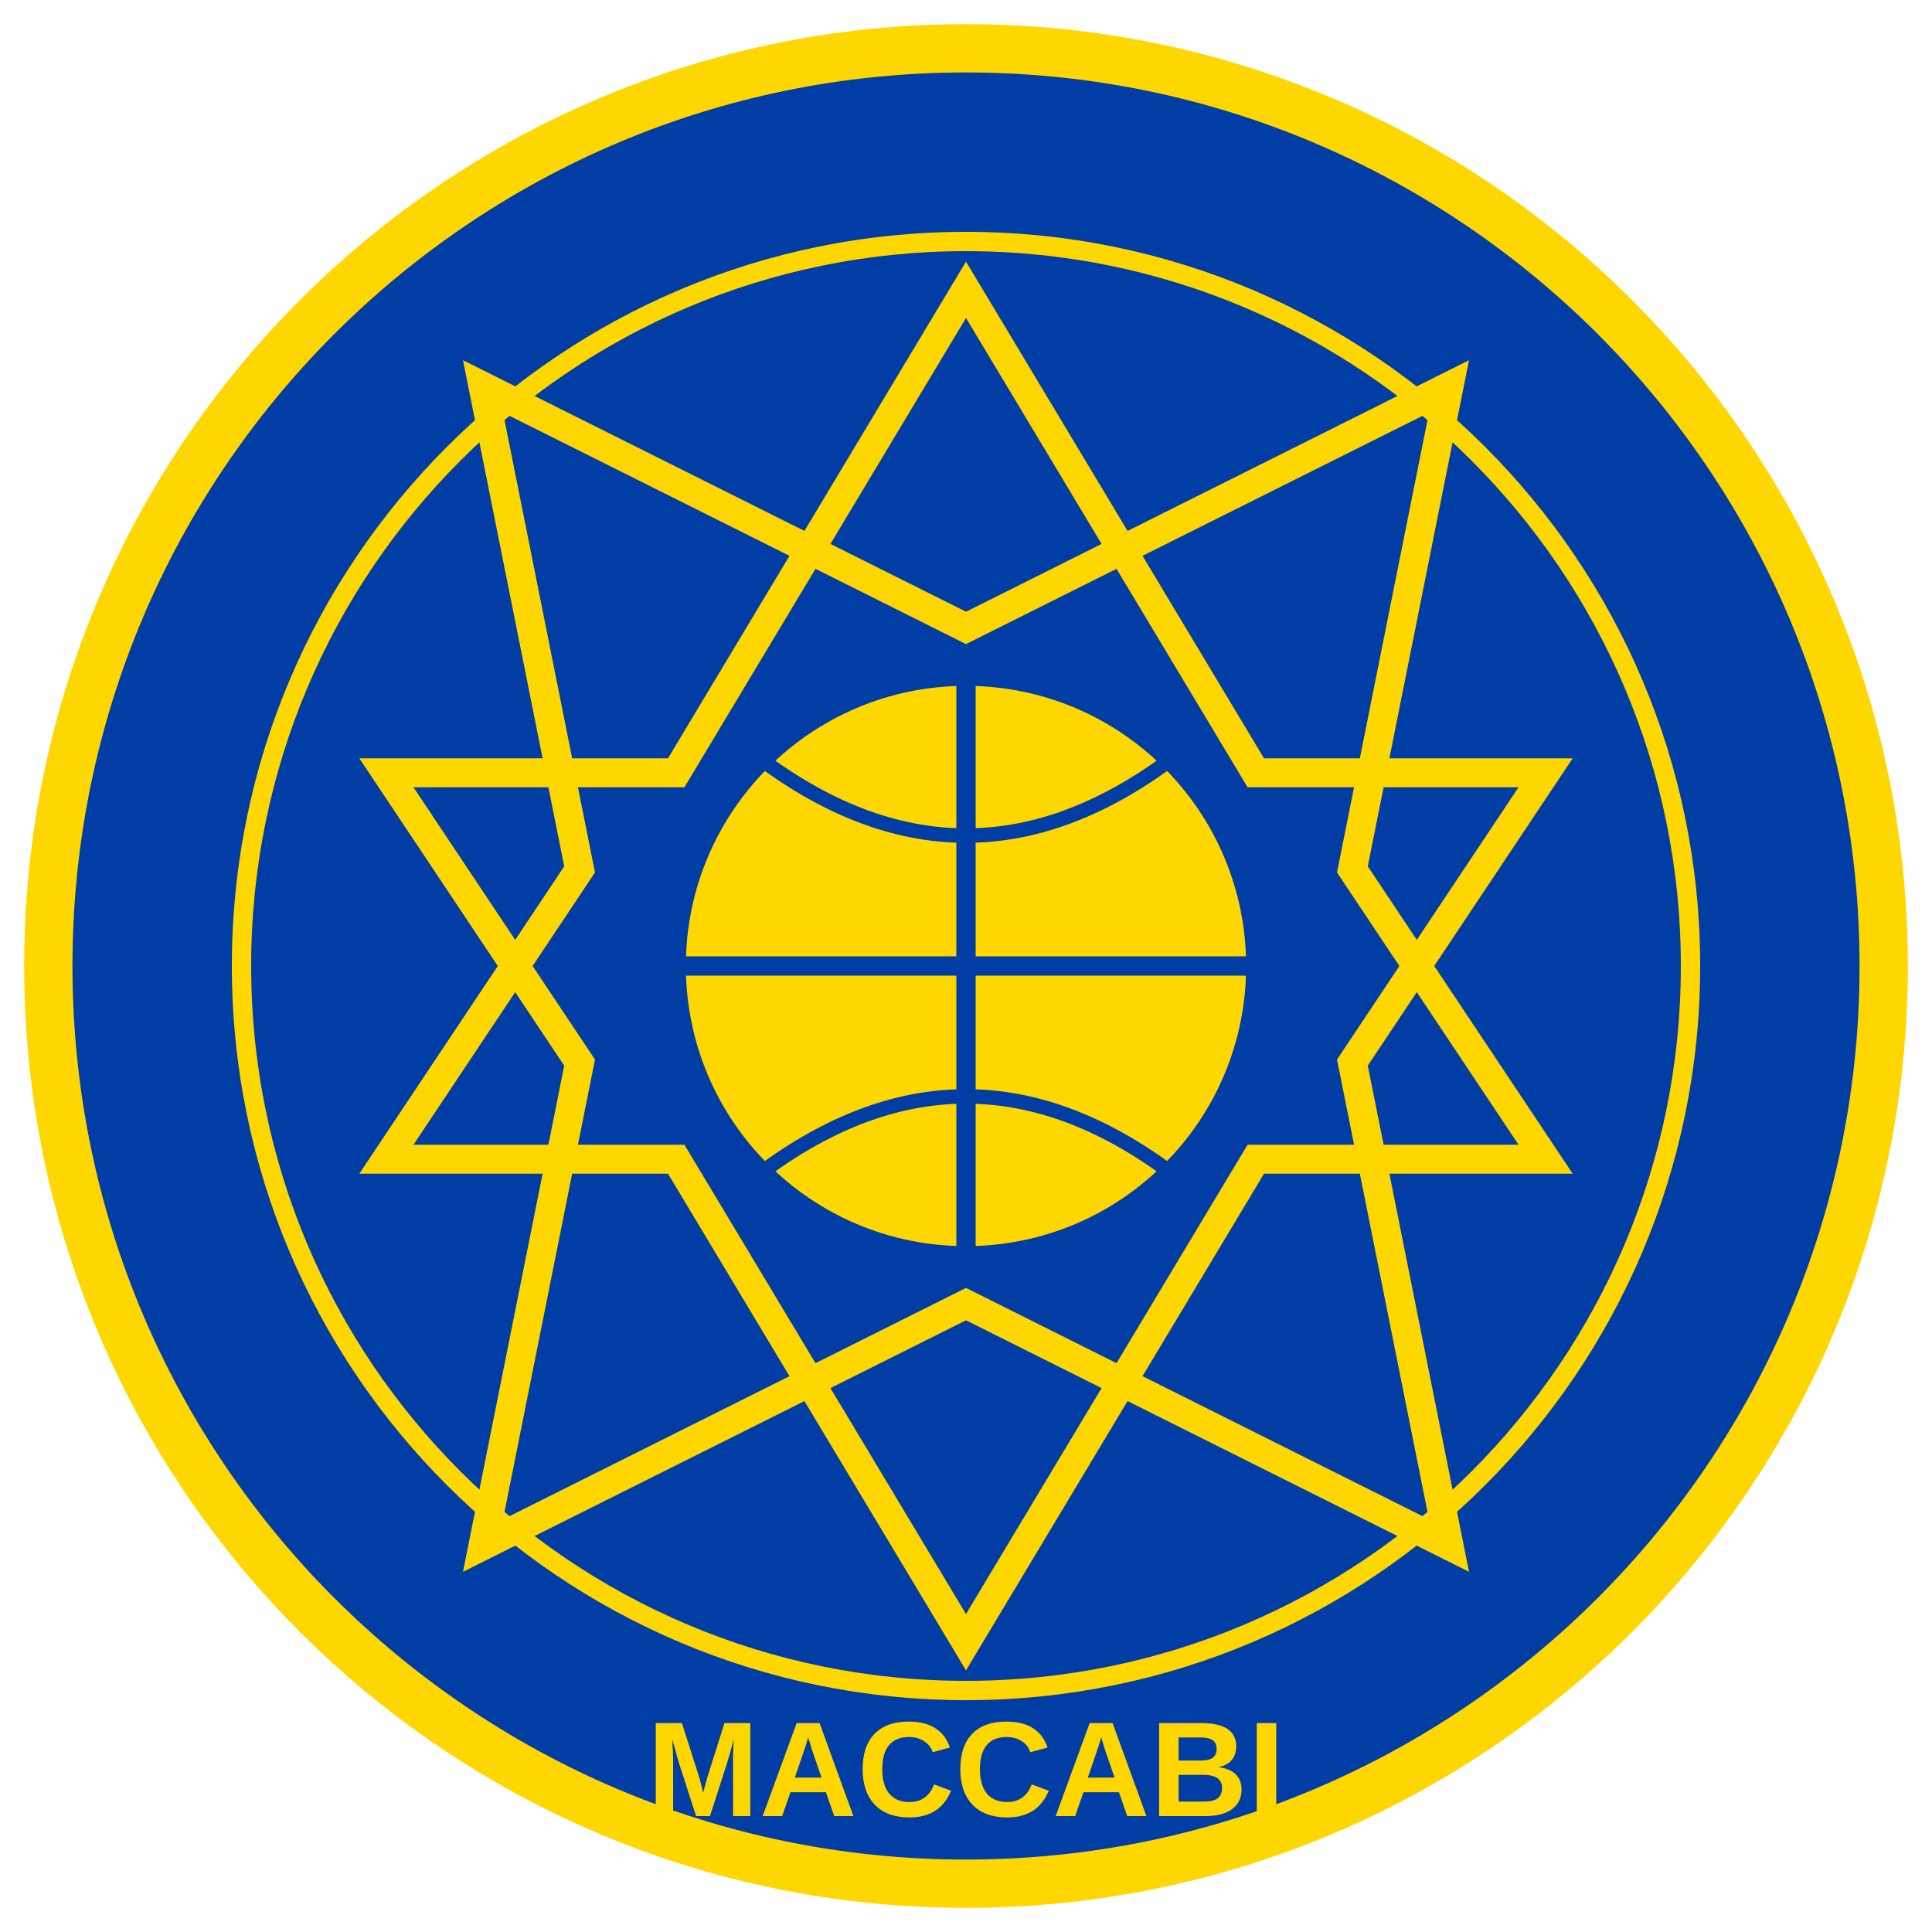
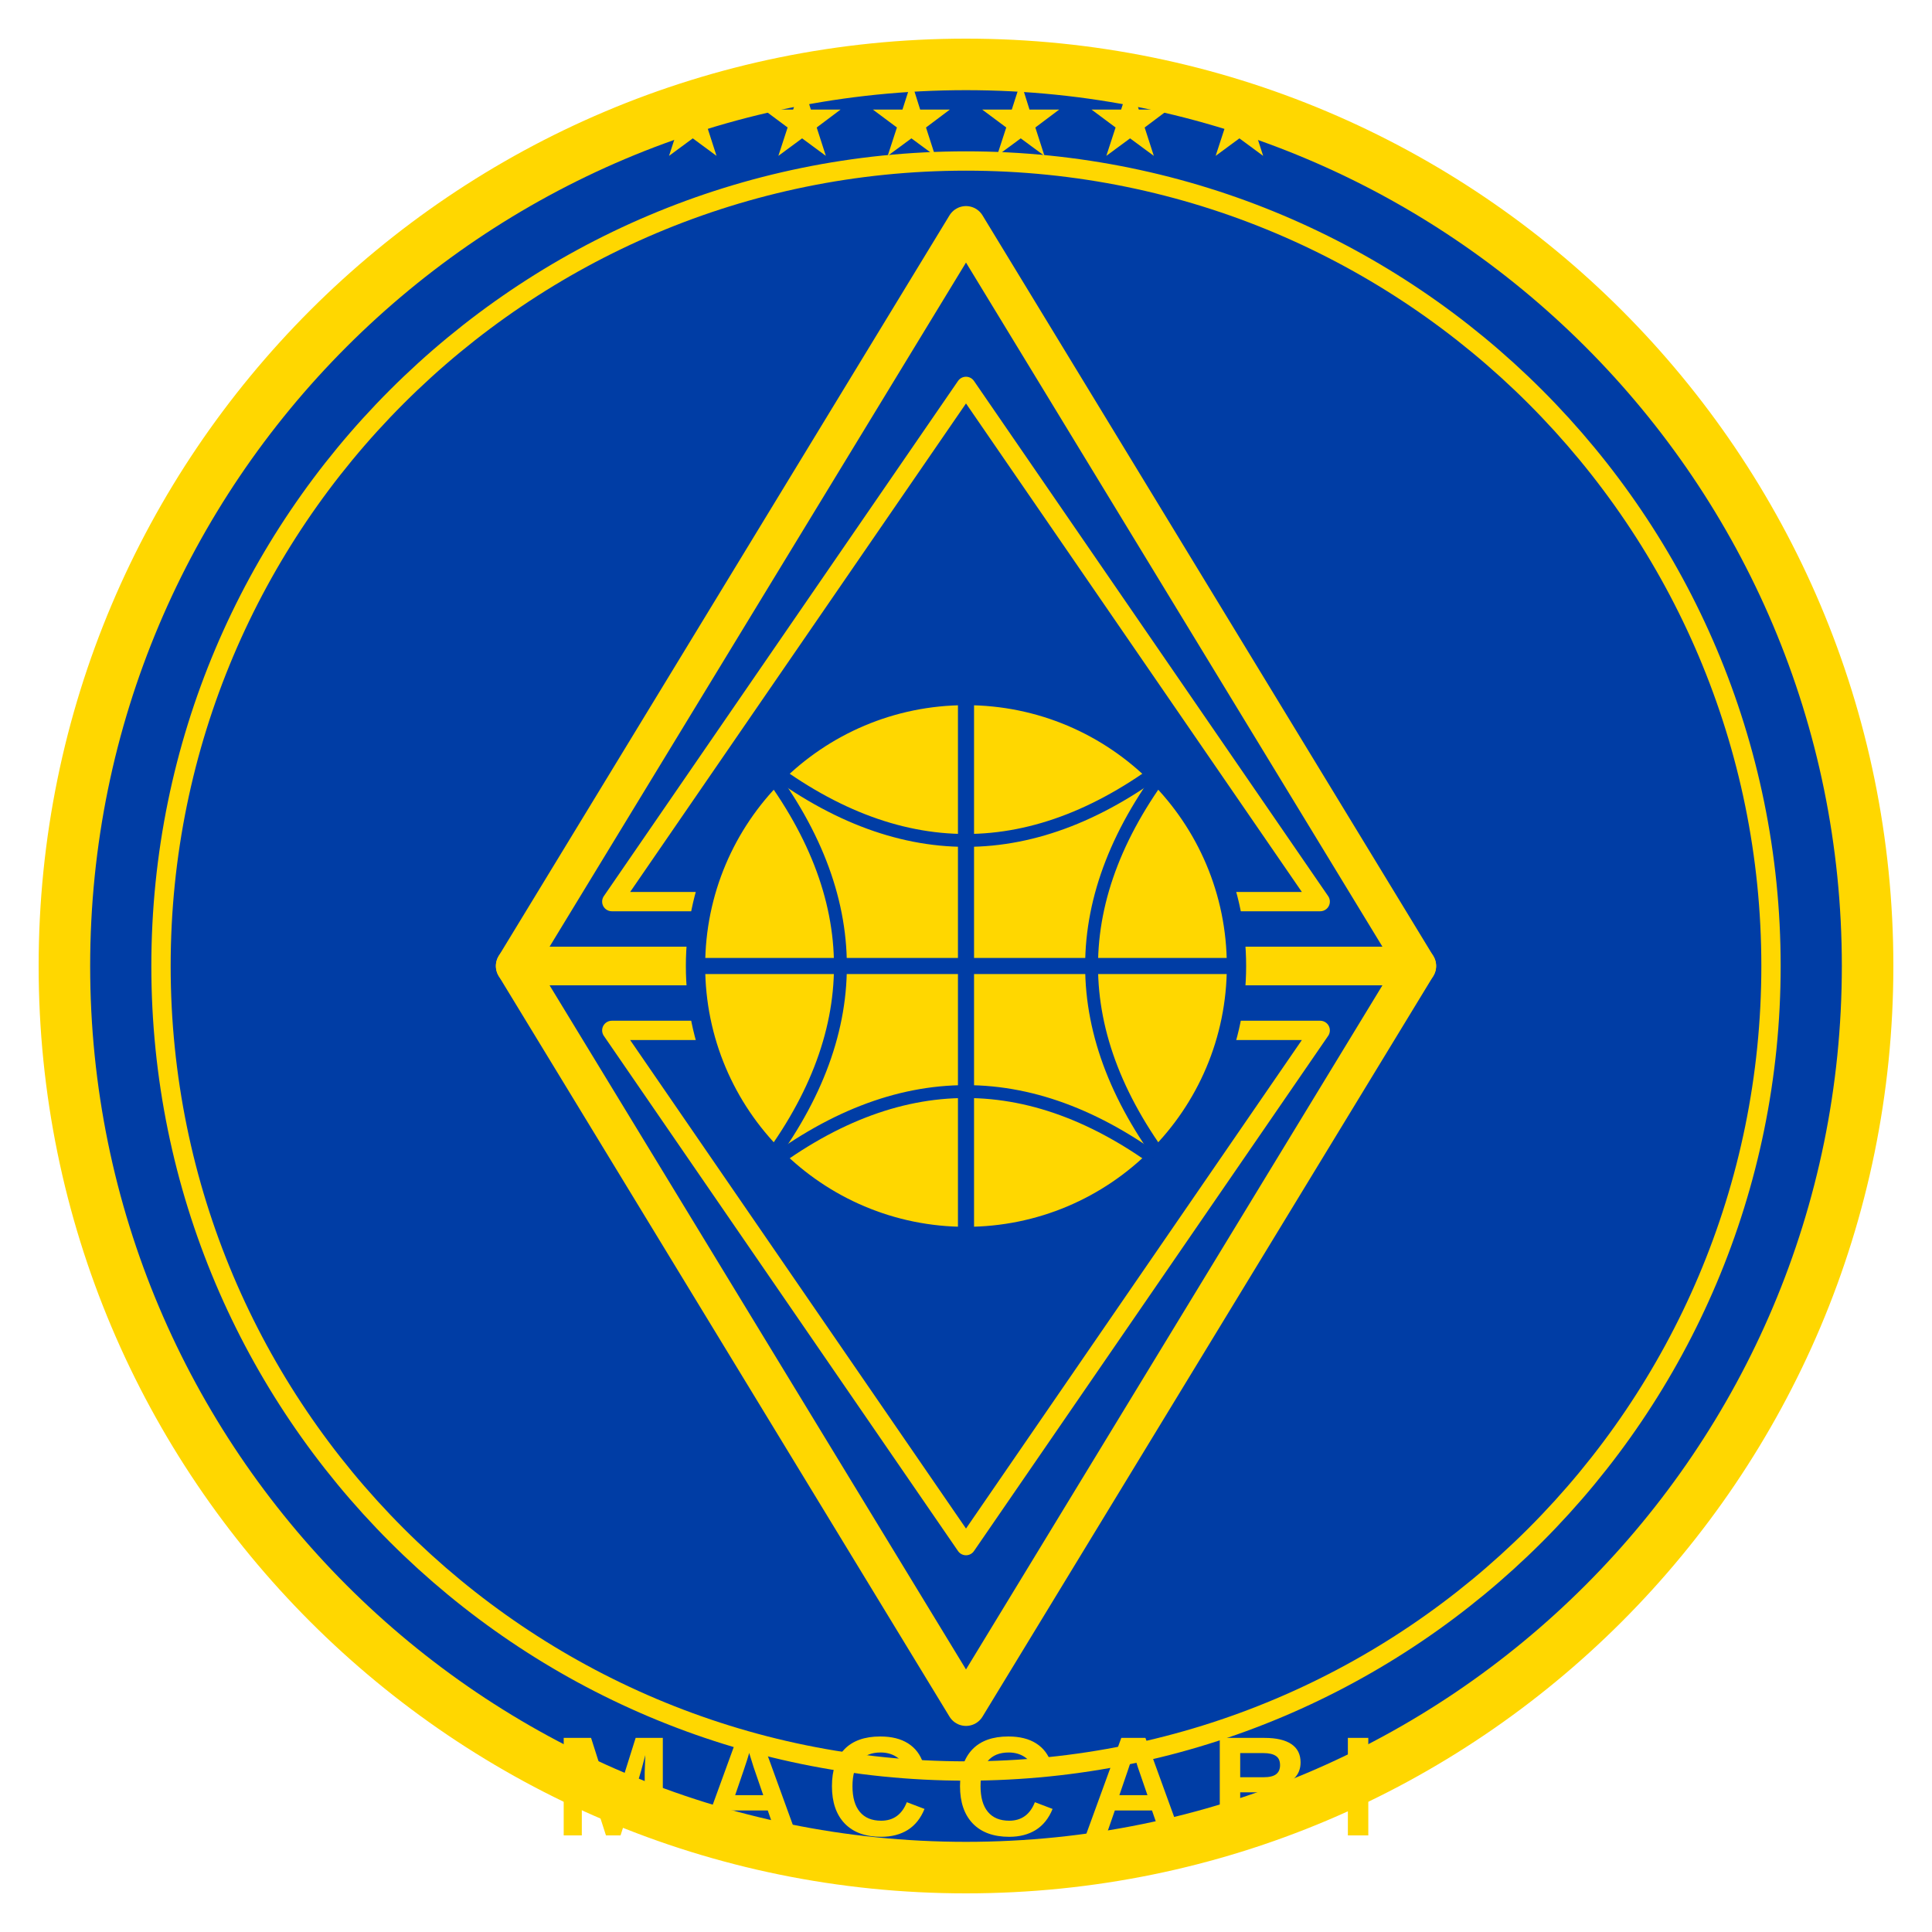
- <svg xmlns="http://www.w3.org/2000/svg" viewBox="0 0 200 200">
-   <circle cx="100" cy="100" r="95" fill="#003DA5" stroke="#FFD700" stroke-width="5" />
-   <circle cx="100" cy="100" r="75" fill="none" stroke="#FFD700" stroke-width="2" />
-   <polygon points="100,30 130,80 160,80 140,110 150,160 100,135 50,160 60,110 40,80 70,80" fill="none" stroke="#FFD700" stroke-width="3" />
-   <polygon points="100,170 70,120 40,120 60,90 50,40 100,65 150,40 140,90 160,120 130,120" fill="none" stroke="#FFD700" stroke-width="3" />
-   <circle cx="100" cy="100" r="30" fill="#FFD700" stroke="#003DA5" stroke-width="2" />
-   <path d="M70,100 L130,100" stroke="#003DA5" stroke-width="2" />
-   <path d="M100,70 L100,130" stroke="#003DA5" stroke-width="2" />
-   <path d="M78,78 Q100,95 122,78" fill="none" stroke="#003DA5" stroke-width="1.5" />
-   <path d="M78,122 Q100,105 122,122" fill="none" stroke="#003DA5" stroke-width="1.5" />
-   <text x="100" y="188" text-anchor="middle" font-family="Arial" font-weight="bold" font-size="14" fill="#FFD700">MACCABI</text>
+ <svg xmlns="http://www.w3.org/2000/svg" viewBox="0 0 300 300">
+   <circle cx="150" cy="150" r="140" fill="#003DA5" stroke="#FFD700" stroke-width="8" />
+   <circle cx="150" cy="150" r="125" fill="none" stroke="#FFD700" stroke-width="3" />
+   <polygon points="150,35 220,150 80,150" fill="none" stroke="#FFD700" stroke-width="6" stroke-linejoin="round" />
+   <polygon points="150,265 80,150 220,150" fill="none" stroke="#FFD700" stroke-width="6" stroke-linejoin="round" />
+   <polygon points="150,60 205,140 95,140" fill="none" stroke="#FFD700" stroke-width="3" stroke-linejoin="round" />
+   <polygon points="150,240 95,160 205,160" fill="none" stroke="#FFD700" stroke-width="3" stroke-linejoin="round" />
+   <circle cx="150" cy="150" r="42" fill="#FFD700" stroke="#003DA5" stroke-width="3" />
+   <line x1="108" y1="150" x2="192" y2="150" stroke="#003DA5" stroke-width="2.5" />
+   <line x1="150" y1="108" x2="150" y2="192" stroke="#003DA5" stroke-width="2.5" />
+   <path d="M118,118 Q150,143 182,118" fill="none" stroke="#003DA5" stroke-width="2" />
+   <path d="M118,182 Q150,157 182,182" fill="none" stroke="#003DA5" stroke-width="2" />
+   <path d="M118,118 Q143,150 118,182" fill="none" stroke="#003DA5" stroke-width="2" />
+   <path d="M182,118 Q157,150 182,182" fill="none" stroke="#003DA5" stroke-width="2" />
+   <text x="150" y="285" text-anchor="middle" font-family="Arial,Helvetica,sans-serif" font-weight="900" font-size="22" fill="#FFD700" letter-spacing="4">MACCABI</text>
+   <text x="150" y="24" text-anchor="middle" font-size="16" fill="#FFD700">★ ★ ★ ★ ★ ★</text>
</svg>
